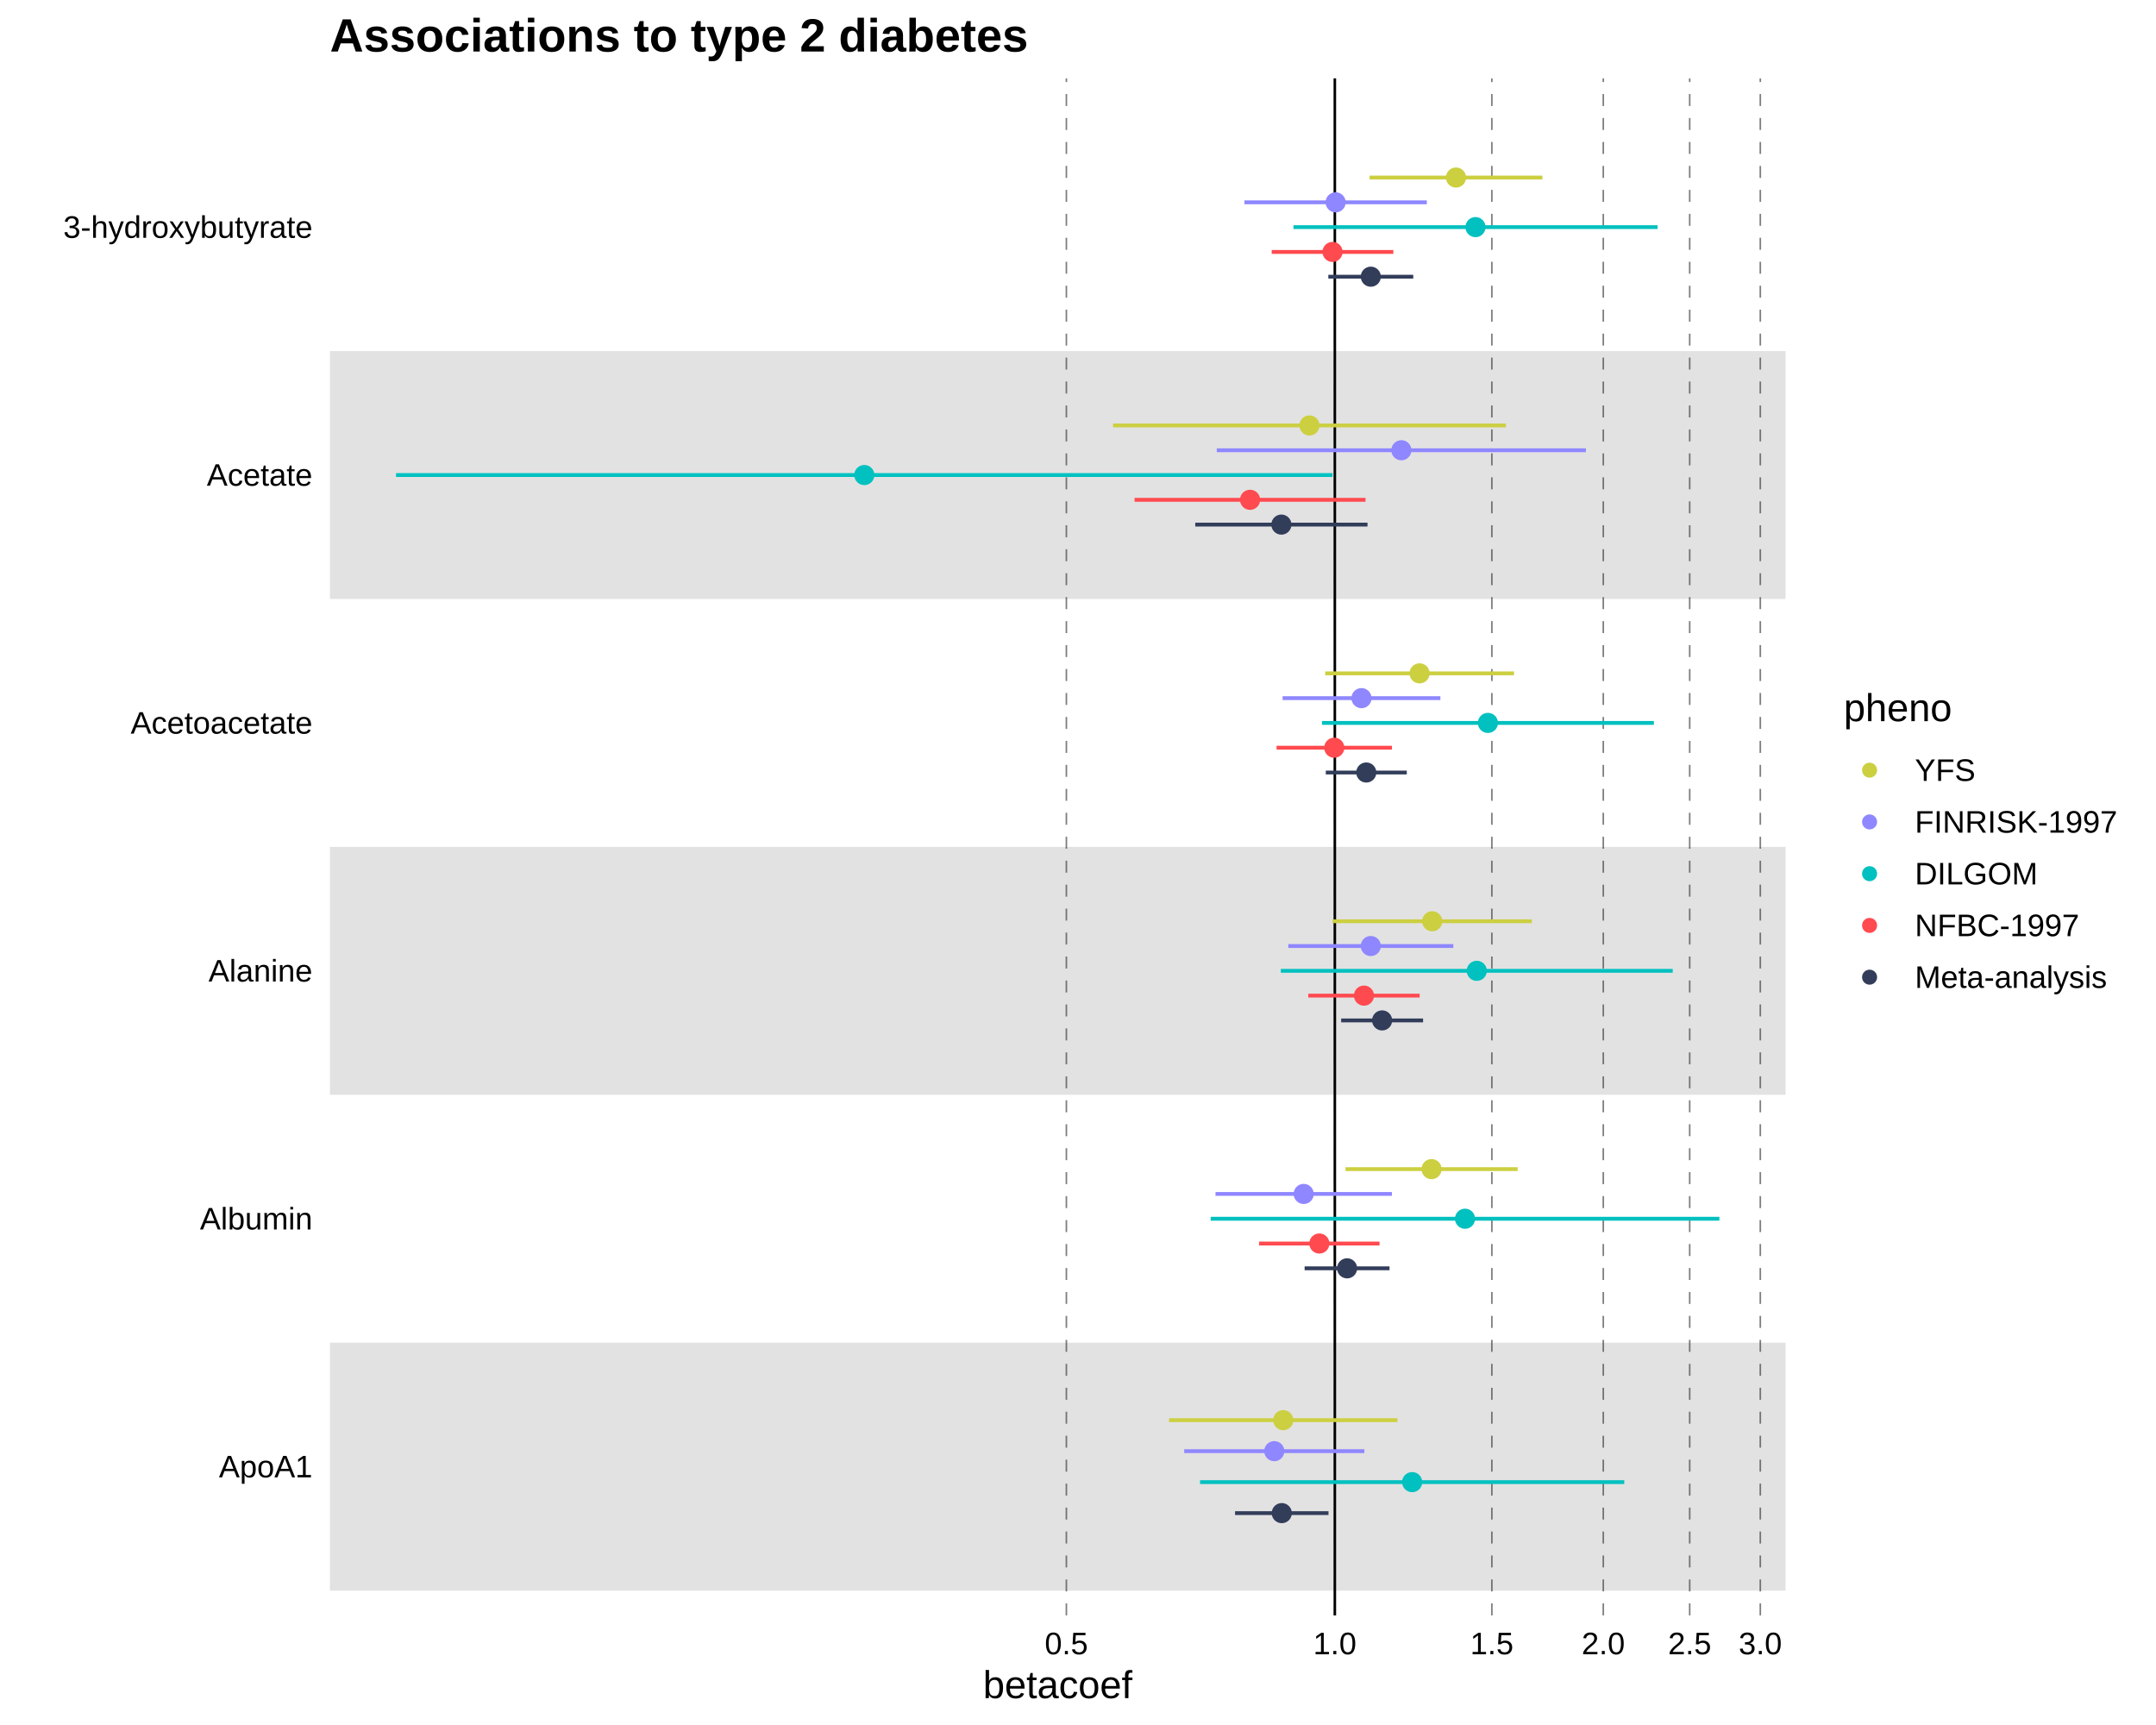
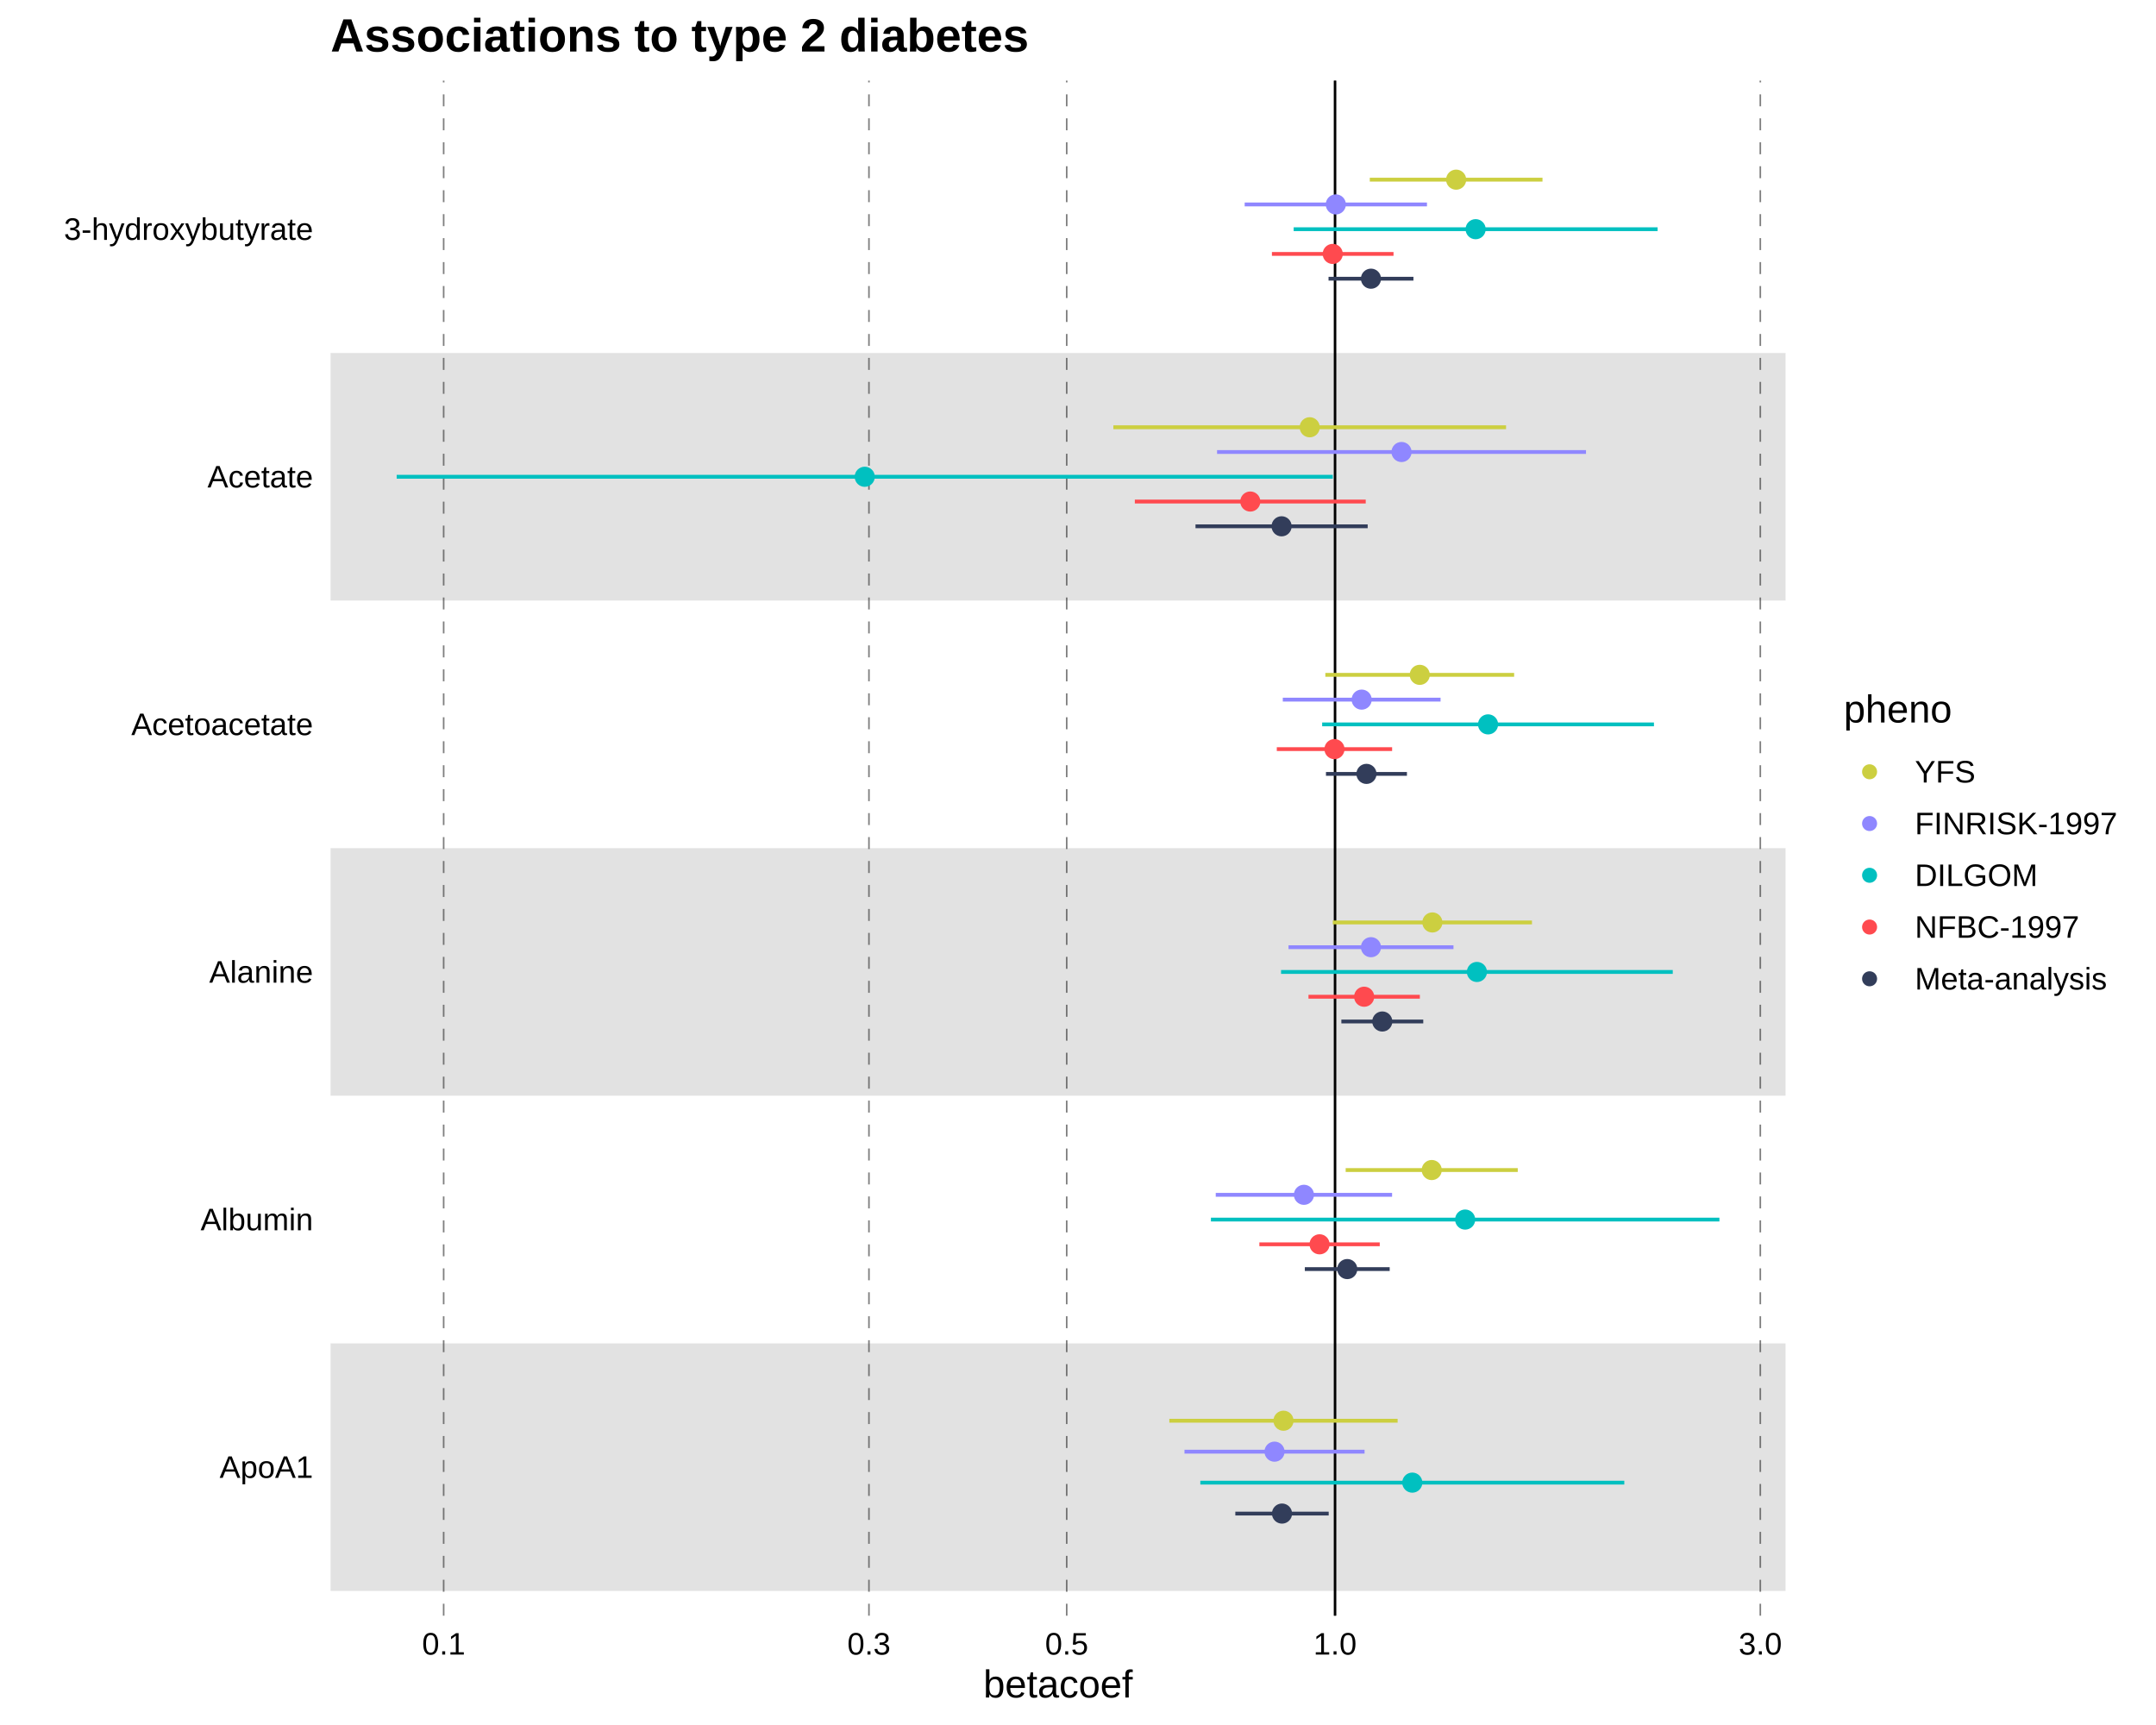
<svg xmlns="http://www.w3.org/2000/svg" viewBox="0 0 720.00 576.00">
  <defs>
    <style type="text/css">
    line, polyline, polygon, path, rect, circle {
      fill: none;
      stroke: #000000;
      stroke-linecap: round;
      stroke-linejoin: round;
      stroke-miterlimit: 10.00;
    }
  </style>
  </defs>
  <rect width="100%" height="100%" style="stroke: none; fill: #FFFFFF;" />
  <defs>
-     <clipPath id="cpMTEwLjE3fDU5Ni4yOXw1MzkuNDB8MjYuMTc=">
-       <rect x="110.17" y="26.17" width="486.12" height="513.23" />
+     <clipPath id="cpMTEwLjM5fDU5Ni4yOXw1MzkuNTF8MjYuOTI=">
+       <rect x="110.39" y="26.92" width="485.90" height="512.58" />
    </clipPath>
  </defs>
-   <rect x="110.17" y="26.17" width="486.12" height="513.23" style="stroke-width: 0.75; stroke: none;" clip-path="url(#cpMTEwLjE3fDU5Ni4yOXw1MzkuNDB8MjYuMTc=)" />
-   <polyline points="356.12,539.40 356.12,26.17 " style="stroke-width: 0.53; stroke: #7F7F7F; stroke-dasharray: 4.00,4.00; stroke-linecap: butt;" clip-path="url(#cpMTEwLjE3fDU5Ni4yOXw1MzkuNDB8MjYuMTc=)" />
-   <polyline points="445.77,539.40 445.77,26.17 " style="stroke-width: 0.53; stroke: #7F7F7F; stroke-dasharray: 4.00,4.00; stroke-linecap: butt;" clip-path="url(#cpMTEwLjE3fDU5Ni4yOXw1MzkuNDB8MjYuMTc=)" />
-   <polyline points="498.21,539.40 498.21,26.17 " style="stroke-width: 0.53; stroke: #7F7F7F; stroke-dasharray: 4.00,4.00; stroke-linecap: butt;" clip-path="url(#cpMTEwLjE3fDU5Ni4yOXw1MzkuNDB8MjYuMTc=)" />
-   <polyline points="535.42,539.40 535.42,26.17 " style="stroke-width: 0.53; stroke: #7F7F7F; stroke-dasharray: 4.00,4.00; stroke-linecap: butt;" clip-path="url(#cpMTEwLjE3fDU5Ni4yOXw1MzkuNDB8MjYuMTc=)" />
-   <polyline points="564.28,539.40 564.28,26.17 " style="stroke-width: 0.53; stroke: #7F7F7F; stroke-dasharray: 4.00,4.00; stroke-linecap: butt;" clip-path="url(#cpMTEwLjE3fDU5Ni4yOXw1MzkuNDB8MjYuMTc=)" />
-   <polyline points="587.86,539.40 587.86,26.17 " style="stroke-width: 0.53; stroke: #7F7F7F; stroke-dasharray: 4.00,4.00; stroke-linecap: butt;" clip-path="url(#cpMTEwLjE3fDU5Ni4yOXw1MzkuNDB8MjYuMTc=)" />
-   <rect x="110.17" y="448.34" width="486.12" height="82.78" style="stroke-width: nan; stroke: none; stroke-linecap: butt; fill: #222222; fill-opacity: 0.13;" clip-path="url(#cpMTEwLjE3fDU5Ni4yOXw1MzkuNDB8MjYuMTc=)" />
-   <rect x="110.17" y="365.56" width="486.12" height="82.78" style="stroke-width: nan; stroke: none; stroke-linecap: butt;" clip-path="url(#cpMTEwLjE3fDU5Ni4yOXw1MzkuNDB8MjYuMTc=)" />
-   <rect x="110.17" y="282.78" width="486.12" height="82.78" style="stroke-width: nan; stroke: none; stroke-linecap: butt; fill: #222222; fill-opacity: 0.13;" clip-path="url(#cpMTEwLjE3fDU5Ni4yOXw1MzkuNDB8MjYuMTc=)" />
-   <rect x="110.17" y="200.00" width="486.12" height="82.78" style="stroke-width: nan; stroke: none; stroke-linecap: butt;" clip-path="url(#cpMTEwLjE3fDU5Ni4yOXw1MzkuNDB8MjYuMTc=)" />
-   <rect x="110.17" y="117.23" width="486.12" height="82.78" style="stroke-width: nan; stroke: none; stroke-linecap: butt; fill: #222222; fill-opacity: 0.13;" clip-path="url(#cpMTEwLjE3fDU5Ni4yOXw1MzkuNDB8MjYuMTc=)" />
-   <rect x="110.17" y="34.45" width="486.12" height="82.78" style="stroke-width: nan; stroke: none; stroke-linecap: butt;" clip-path="url(#cpMTEwLjE3fDU5Ni4yOXw1MzkuNDB8MjYuMTc=)" />
-   <line x1="445.77" y1="539.40" x2="445.77" y2="26.17" style="stroke-width: 0.85; stroke-linecap: butt;" clip-path="url(#cpMTEwLjE3fDU5Ni4yOXw1MzkuNDB8MjYuMTc=)" />
-   <line x1="390.40" y1="474.21" x2="466.68" y2="474.21" style="stroke-width: 1.28; stroke: #CCCF40; stroke-linecap: butt;" clip-path="url(#cpMTEwLjE3fDU5Ni4yOXw1MzkuNDB8MjYuMTc=)" />
-   <line x1="395.47" y1="484.56" x2="455.64" y2="484.56" style="stroke-width: 1.28; stroke: #8F87FF; stroke-linecap: butt;" clip-path="url(#cpMTEwLjE3fDU5Ni4yOXw1MzkuNDB8MjYuMTc=)" />
-   <line x1="400.76" y1="494.90" x2="542.42" y2="494.90" style="stroke-width: 1.28; stroke: #00C0C0; stroke-linecap: butt;" clip-path="url(#cpMTEwLjE3fDU5Ni4yOXw1MzkuNDB8MjYuMTc=)" />
-   <line x1="412.45" y1="505.25" x2="443.65" y2="505.25" style="stroke-width: 1.28; stroke: #323D5A; stroke-linecap: butt;" clip-path="url(#cpMTEwLjE3fDU5Ni4yOXw1MzkuNDB8MjYuMTc=)" />
-   <line x1="449.32" y1="390.39" x2="506.82" y2="390.39" style="stroke-width: 1.28; stroke: #CCCF40; stroke-linecap: butt;" clip-path="url(#cpMTEwLjE3fDU5Ni4yOXw1MzkuNDB8MjYuMTc=)" />
-   <line x1="405.92" y1="398.67" x2="464.83" y2="398.67" style="stroke-width: 1.28; stroke: #8F87FF; stroke-linecap: butt;" clip-path="url(#cpMTEwLjE3fDU5Ni4yOXw1MzkuNDB8MjYuMTc=)" />
-   <line x1="404.30" y1="406.95" x2="574.19" y2="406.95" style="stroke-width: 1.28; stroke: #00C0C0; stroke-linecap: butt;" clip-path="url(#cpMTEwLjE3fDU5Ni4yOXw1MzkuNDB8MjYuMTc=)" />
-   <line x1="420.49" y1="415.23" x2="460.70" y2="415.23" style="stroke-width: 1.28; stroke: #FF4A4F; stroke-linecap: butt;" clip-path="url(#cpMTEwLjE3fDU5Ni4yOXw1MzkuNDB8MjYuMTc=)" />
-   <line x1="435.68" y1="423.51" x2="464.03" y2="423.51" style="stroke-width: 1.28; stroke: #323D5A; stroke-linecap: butt;" clip-path="url(#cpMTEwLjE3fDU5Ni4yOXw1MzkuNDB8MjYuMTc=)" />
-   <line x1="445.02" y1="307.62" x2="511.56" y2="307.62" style="stroke-width: 1.28; stroke: #CCCF40; stroke-linecap: butt;" clip-path="url(#cpMTEwLjE3fDU5Ni4yOXw1MzkuNDB8MjYuMTc=)" />
-   <line x1="430.22" y1="315.89" x2="485.34" y2="315.89" style="stroke-width: 1.28; stroke: #8F87FF; stroke-linecap: butt;" clip-path="url(#cpMTEwLjE3fDU5Ni4yOXw1MzkuNDB8MjYuMTc=)" />
-   <line x1="427.73" y1="324.17" x2="558.61" y2="324.17" style="stroke-width: 1.28; stroke: #00C0C0; stroke-linecap: butt;" clip-path="url(#cpMTEwLjE3fDU5Ni4yOXw1MzkuNDB8MjYuMTc=)" />
-   <line x1="436.90" y1="332.45" x2="474.10" y2="332.45" style="stroke-width: 1.28; stroke: #FF4A4F; stroke-linecap: butt;" clip-path="url(#cpMTEwLjE3fDU5Ni4yOXw1MzkuNDB8MjYuMTc=)" />
-   <line x1="447.88" y1="340.73" x2="475.24" y2="340.73" style="stroke-width: 1.28; stroke: #323D5A; stroke-linecap: butt;" clip-path="url(#cpMTEwLjE3fDU5Ni4yOXw1MzkuNDB8MjYuMTc=)" />
-   <line x1="442.54" y1="224.84" x2="505.61" y2="224.84" style="stroke-width: 1.28; stroke: #CCCF40; stroke-linecap: butt;" clip-path="url(#cpMTEwLjE3fDU5Ni4yOXw1MzkuNDB8MjYuMTc=)" />
-   <line x1="428.32" y1="233.12" x2="481.02" y2="233.12" style="stroke-width: 1.28; stroke: #8F87FF; stroke-linecap: butt;" clip-path="url(#cpMTEwLjE3fDU5Ni4yOXw1MzkuNDB8MjYuMTc=)" />
-   <line x1="441.47" y1="241.39" x2="552.32" y2="241.39" style="stroke-width: 1.28; stroke: #00C0C0; stroke-linecap: butt;" clip-path="url(#cpMTEwLjE3fDU5Ni4yOXw1MzkuNDB8MjYuMTc=)" />
-   <line x1="426.32" y1="249.67" x2="464.84" y2="249.67" style="stroke-width: 1.28; stroke: #FF4A4F; stroke-linecap: butt;" clip-path="url(#cpMTEwLjE3fDU5Ni4yOXw1MzkuNDB8MjYuMTc=)" />
-   <line x1="442.75" y1="257.95" x2="469.80" y2="257.95" style="stroke-width: 1.28; stroke: #323D5A; stroke-linecap: butt;" clip-path="url(#cpMTEwLjE3fDU5Ni4yOXw1MzkuNDB8MjYuMTc=)" />
-   <line x1="371.70" y1="142.06" x2="502.90" y2="142.06" style="stroke-width: 1.28; stroke: #CCCF40; stroke-linecap: butt;" clip-path="url(#cpMTEwLjE3fDU5Ni4yOXw1MzkuNDB8MjYuMTc=)" />
-   <line x1="406.35" y1="150.34" x2="529.62" y2="150.34" style="stroke-width: 1.28; stroke: #8F87FF; stroke-linecap: butt;" clip-path="url(#cpMTEwLjE3fDU5Ni4yOXw1MzkuNDB8MjYuMTc=)" />
-   <line x1="132.26" y1="158.62" x2="445.01" y2="158.62" style="stroke-width: 1.28; stroke: #00C0C0; stroke-linecap: butt;" clip-path="url(#cpMTEwLjE3fDU5Ni4yOXw1MzkuNDB8MjYuMTc=)" />
-   <line x1="378.89" y1="166.89" x2="456.02" y2="166.89" style="stroke-width: 1.28; stroke: #FF4A4F; stroke-linecap: butt;" clip-path="url(#cpMTEwLjE3fDU5Ni4yOXw1MzkuNDB8MjYuMTc=)" />
-   <line x1="399.16" y1="175.17" x2="456.68" y2="175.17" style="stroke-width: 1.28; stroke: #323D5A; stroke-linecap: butt;" clip-path="url(#cpMTEwLjE3fDU5Ni4yOXw1MzkuNDB8MjYuMTc=)" />
-   <line x1="457.37" y1="59.28" x2="515.09" y2="59.28" style="stroke-width: 1.28; stroke: #CCCF40; stroke-linecap: butt;" clip-path="url(#cpMTEwLjE3fDU5Ni4yOXw1MzkuNDB8MjYuMTc=)" />
-   <line x1="415.58" y1="67.56" x2="476.49" y2="67.56" style="stroke-width: 1.28; stroke: #8F87FF; stroke-linecap: butt;" clip-path="url(#cpMTEwLjE3fDU5Ni4yOXw1MzkuNDB8MjYuMTc=)" />
-   <line x1="431.95" y1="75.84" x2="553.54" y2="75.84" style="stroke-width: 1.28; stroke: #00C0C0; stroke-linecap: butt;" clip-path="url(#cpMTEwLjE3fDU5Ni4yOXw1MzkuNDB8MjYuMTc=)" />
-   <line x1="424.69" y1="84.12" x2="465.31" y2="84.12" style="stroke-width: 1.28; stroke: #FF4A4F; stroke-linecap: butt;" clip-path="url(#cpMTEwLjE3fDU5Ni4yOXw1MzkuNDB8MjYuMTc=)" />
-   <line x1="443.60" y1="92.39" x2="471.96" y2="92.39" style="stroke-width: 1.28; stroke: #323D5A; stroke-linecap: butt;" clip-path="url(#cpMTEwLjE3fDU5Ni4yOXw1MzkuNDB8MjYuMTc=)" />
-   <circle cx="428.54" cy="474.21" r="1.99pt" style="stroke-width: 1.42; stroke: #CCCF40; fill: #CCCF40;" clip-path="url(#cpMTEwLjE3fDU5Ni4yOXw1MzkuNDB8MjYuMTc=)" />
-   <circle cx="425.55" cy="484.56" r="1.99pt" style="stroke-width: 1.42; stroke: #8F87FF; fill: #8F87FF;" clip-path="url(#cpMTEwLjE3fDU5Ni4yOXw1MzkuNDB8MjYuMTc=)" />
-   <circle cx="471.59" cy="494.90" r="1.99pt" style="stroke-width: 1.42; stroke: #00C0C0; fill: #00C0C0;" clip-path="url(#cpMTEwLjE3fDU5Ni4yOXw1MzkuNDB8MjYuMTc=)" />
-   <circle cx="428.05" cy="505.25" r="1.99pt" style="stroke-width: 1.42; stroke: #323D5A; fill: #323D5A;" clip-path="url(#cpMTEwLjE3fDU5Ni4yOXw1MzkuNDB8MjYuMTc=)" />
-   <circle cx="478.07" cy="390.39" r="1.99pt" style="stroke-width: 1.42; stroke: #CCCF40; fill: #CCCF40;" clip-path="url(#cpMTEwLjE3fDU5Ni4yOXw1MzkuNDB8MjYuMTc=)" />
-   <circle cx="435.37" cy="398.67" r="1.99pt" style="stroke-width: 1.42; stroke: #8F87FF; fill: #8F87FF;" clip-path="url(#cpMTEwLjE3fDU5Ni4yOXw1MzkuNDB8MjYuMTc=)" />
-   <circle cx="489.25" cy="406.95" r="1.99pt" style="stroke-width: 1.42; stroke: #00C0C0; fill: #00C0C0;" clip-path="url(#cpMTEwLjE3fDU5Ni4yOXw1MzkuNDB8MjYuMTc=)" />
-   <circle cx="440.60" cy="415.23" r="1.99pt" style="stroke-width: 1.42; stroke: #FF4A4F; fill: #FF4A4F;" clip-path="url(#cpMTEwLjE3fDU5Ni4yOXw1MzkuNDB8MjYuMTc=)" />
-   <circle cx="449.86" cy="423.51" r="1.99pt" style="stroke-width: 1.42; stroke: #323D5A; fill: #323D5A;" clip-path="url(#cpMTEwLjE3fDU5Ni4yOXw1MzkuNDB8MjYuMTc=)" />
-   <circle cx="478.29" cy="307.62" r="1.99pt" style="stroke-width: 1.42; stroke: #CCCF40; fill: #CCCF40;" clip-path="url(#cpMTEwLjE3fDU5Ni4yOXw1MzkuNDB8MjYuMTc=)" />
-   <circle cx="457.78" cy="315.89" r="1.99pt" style="stroke-width: 1.42; stroke: #8F87FF; fill: #8F87FF;" clip-path="url(#cpMTEwLjE3fDU5Ni4yOXw1MzkuNDB8MjYuMTc=)" />
-   <circle cx="493.17" cy="324.17" r="1.99pt" style="stroke-width: 1.42; stroke: #00C0C0; fill: #00C0C0;" clip-path="url(#cpMTEwLjE3fDU5Ni4yOXw1MzkuNDB8MjYuMTc=)" />
-   <circle cx="455.50" cy="332.45" r="1.99pt" style="stroke-width: 1.42; stroke: #FF4A4F; fill: #FF4A4F;" clip-path="url(#cpMTEwLjE3fDU5Ni4yOXw1MzkuNDB8MjYuMTc=)" />
-   <circle cx="461.56" cy="340.73" r="1.99pt" style="stroke-width: 1.42; stroke: #323D5A; fill: #323D5A;" clip-path="url(#cpMTEwLjE3fDU5Ni4yOXw1MzkuNDB8MjYuMTc=)" />
-   <circle cx="474.07" cy="224.84" r="1.99pt" style="stroke-width: 1.42; stroke: #CCCF40; fill: #CCCF40;" clip-path="url(#cpMTEwLjE3fDU5Ni4yOXw1MzkuNDB8MjYuMTc=)" />
-   <circle cx="454.67" cy="233.12" r="1.99pt" style="stroke-width: 1.42; stroke: #8F87FF; fill: #8F87FF;" clip-path="url(#cpMTEwLjE3fDU5Ni4yOXw1MzkuNDB8MjYuMTc=)" />
-   <circle cx="496.89" cy="241.39" r="1.99pt" style="stroke-width: 1.42; stroke: #00C0C0; fill: #00C0C0;" clip-path="url(#cpMTEwLjE3fDU5Ni4yOXw1MzkuNDB8MjYuMTc=)" />
-   <circle cx="445.58" cy="249.67" r="1.99pt" style="stroke-width: 1.42; stroke: #FF4A4F; fill: #FF4A4F;" clip-path="url(#cpMTEwLjE3fDU5Ni4yOXw1MzkuNDB8MjYuMTc=)" />
-   <circle cx="456.27" cy="257.95" r="1.99pt" style="stroke-width: 1.42; stroke: #323D5A; fill: #323D5A;" clip-path="url(#cpMTEwLjE3fDU5Ni4yOXw1MzkuNDB8MjYuMTc=)" />
-   <circle cx="437.30" cy="142.06" r="1.99pt" style="stroke-width: 1.42; stroke: #CCCF40; fill: #CCCF40;" clip-path="url(#cpMTEwLjE3fDU5Ni4yOXw1MzkuNDB8MjYuMTc=)" />
-   <circle cx="467.99" cy="150.34" r="1.99pt" style="stroke-width: 1.42; stroke: #8F87FF; fill: #8F87FF;" clip-path="url(#cpMTEwLjE3fDU5Ni4yOXw1MzkuNDB8MjYuMTc=)" />
-   <circle cx="288.64" cy="158.62" r="1.99pt" style="stroke-width: 1.42; stroke: #00C0C0; fill: #00C0C0;" clip-path="url(#cpMTEwLjE3fDU5Ni4yOXw1MzkuNDB8MjYuMTc=)" />
-   <circle cx="417.46" cy="166.89" r="1.99pt" style="stroke-width: 1.42; stroke: #FF4A4F; fill: #FF4A4F;" clip-path="url(#cpMTEwLjE3fDU5Ni4yOXw1MzkuNDB8MjYuMTc=)" />
-   <circle cx="427.92" cy="175.17" r="1.99pt" style="stroke-width: 1.42; stroke: #323D5A; fill: #323D5A;" clip-path="url(#cpMTEwLjE3fDU5Ni4yOXw1MzkuNDB8MjYuMTc=)" />
-   <circle cx="486.23" cy="59.28" r="1.99pt" style="stroke-width: 1.42; stroke: #CCCF40; fill: #CCCF40;" clip-path="url(#cpMTEwLjE3fDU5Ni4yOXw1MzkuNDB8MjYuMTc=)" />
-   <circle cx="446.03" cy="67.56" r="1.99pt" style="stroke-width: 1.42; stroke: #8F87FF; fill: #8F87FF;" clip-path="url(#cpMTEwLjE3fDU5Ni4yOXw1MzkuNDB8MjYuMTc=)" />
-   <circle cx="492.74" cy="75.84" r="1.99pt" style="stroke-width: 1.42; stroke: #00C0C0; fill: #00C0C0;" clip-path="url(#cpMTEwLjE3fDU5Ni4yOXw1MzkuNDB8MjYuMTc=)" />
-   <circle cx="445.00" cy="84.12" r="1.99pt" style="stroke-width: 1.42; stroke: #FF4A4F; fill: #FF4A4F;" clip-path="url(#cpMTEwLjE3fDU5Ni4yOXw1MzkuNDB8MjYuMTc=)" />
-   <circle cx="457.78" cy="92.39" r="1.99pt" style="stroke-width: 1.42; stroke: #323D5A; fill: #323D5A;" clip-path="url(#cpMTEwLjE3fDU5Ni4yOXw1MzkuNDB8MjYuMTc=)" />
+   <rect x="110.39" y="26.92" width="485.90" height="512.58" style="stroke-width: 0.75; stroke: none;" clip-path="url(#cpMTEwLjM5fDU5Ni4yOXw1MzkuNTF8MjYuOTI=)" />
+   <polyline points="148.16,539.51 148.16,26.92 " style="stroke-width: 0.53; stroke: #7F7F7F; stroke-dasharray: 4.00,4.00; stroke-linecap: butt;" clip-path="url(#cpMTEwLjM5fDU5Ni4yOXw1MzkuNTF8MjYuOTI=)" />
+   <polyline points="290.19,539.51 290.19,26.92 " style="stroke-width: 0.53; stroke: #7F7F7F; stroke-dasharray: 4.00,4.00; stroke-linecap: butt;" clip-path="url(#cpMTEwLjM5fDU5Ni4yOXw1MzkuNTF8MjYuOTI=)" />
+   <polyline points="356.23,539.51 356.23,26.92 " style="stroke-width: 0.53; stroke: #7F7F7F; stroke-dasharray: 4.00,4.00; stroke-linecap: butt;" clip-path="url(#cpMTEwLjM5fDU5Ni4yOXw1MzkuNTF8MjYuOTI=)" />
+   <polyline points="445.84,539.51 445.84,26.92 " style="stroke-width: 0.53; stroke: #7F7F7F; stroke-dasharray: 4.00,4.00; stroke-linecap: butt;" clip-path="url(#cpMTEwLjM5fDU5Ni4yOXw1MzkuNTF8MjYuOTI=)" />
+   <polyline points="587.86,539.51 587.86,26.92 " style="stroke-width: 0.53; stroke: #7F7F7F; stroke-dasharray: 4.00,4.00; stroke-linecap: butt;" clip-path="url(#cpMTEwLjM5fDU5Ni4yOXw1MzkuNTF8MjYuOTI=)" />
+   <rect x="110.39" y="448.56" width="485.90" height="82.67" style="stroke-width: nan; stroke: none; stroke-linecap: square; stroke-linejoin: miter; fill: #222222; fill-opacity: 0.13;" clip-path="url(#cpMTEwLjM5fDU5Ni4yOXw1MzkuNTF8MjYuOTI=)" />
+   <rect x="110.39" y="365.89" width="485.90" height="82.67" style="stroke-width: nan; stroke: none; stroke-linecap: square; stroke-linejoin: miter;" clip-path="url(#cpMTEwLjM5fDU5Ni4yOXw1MzkuNTF8MjYuOTI=)" />
+   <rect x="110.39" y="283.21" width="485.90" height="82.67" style="stroke-width: nan; stroke: none; stroke-linecap: square; stroke-linejoin: miter; fill: #222222; fill-opacity: 0.13;" clip-path="url(#cpMTEwLjM5fDU5Ni4yOXw1MzkuNTF8MjYuOTI=)" />
+   <rect x="110.39" y="200.54" width="485.90" height="82.67" style="stroke-width: nan; stroke: none; stroke-linecap: square; stroke-linejoin: miter;" clip-path="url(#cpMTEwLjM5fDU5Ni4yOXw1MzkuNTF8MjYuOTI=)" />
+   <rect x="110.39" y="117.86" width="485.90" height="82.67" style="stroke-width: nan; stroke: none; stroke-linecap: square; stroke-linejoin: miter; fill: #222222; fill-opacity: 0.13;" clip-path="url(#cpMTEwLjM5fDU5Ni4yOXw1MzkuNTF8MjYuOTI=)" />
+   <rect x="110.39" y="35.19" width="485.90" height="82.67" style="stroke-width: nan; stroke: none; stroke-linecap: square; stroke-linejoin: miter;" clip-path="url(#cpMTEwLjM5fDU5Ni4yOXw1MzkuNTF8MjYuOTI=)" />
+   <line x1="445.84" y1="539.51" x2="445.84" y2="26.92" style="stroke-width: 0.85; stroke-linecap: butt;" clip-path="url(#cpMTEwLjM5fDU5Ni4yOXw1MzkuNTF8MjYuOTI=)" />
+   <line x1="390.50" y1="474.40" x2="466.74" y2="474.40" style="stroke-width: 1.28; stroke: #CCCF40; stroke-linecap: butt;" clip-path="url(#cpMTEwLjM5fDU5Ni4yOXw1MzkuNTF8MjYuOTI=)" />
+   <line x1="395.56" y1="484.73" x2="455.70" y2="484.73" style="stroke-width: 1.28; stroke: #8F87FF; stroke-linecap: butt;" clip-path="url(#cpMTEwLjM5fDU5Ni4yOXw1MzkuNTF8MjYuOTI=)" />
+   <line x1="400.85" y1="495.07" x2="542.44" y2="495.07" style="stroke-width: 1.28; stroke: #00C0C0; stroke-linecap: butt;" clip-path="url(#cpMTEwLjM5fDU5Ni4yOXw1MzkuNTF8MjYuOTI=)" />
+   <line x1="412.54" y1="505.40" x2="443.72" y2="505.40" style="stroke-width: 1.28; stroke: #323D5A; stroke-linecap: butt;" clip-path="url(#cpMTEwLjM5fDU5Ni4yOXw1MzkuNTF8MjYuOTI=)" />
+   <line x1="449.39" y1="390.69" x2="506.86" y2="390.69" style="stroke-width: 1.28; stroke: #CCCF40; stroke-linecap: butt;" clip-path="url(#cpMTEwLjM5fDU5Ni4yOXw1MzkuNTF8MjYuOTI=)" />
+   <line x1="406.00" y1="398.96" x2="464.89" y2="398.96" style="stroke-width: 1.28; stroke: #8F87FF; stroke-linecap: butt;" clip-path="url(#cpMTEwLjM5fDU5Ni4yOXw1MzkuNTF8MjYuOTI=)" />
+   <line x1="404.39" y1="407.23" x2="574.20" y2="407.23" style="stroke-width: 1.28; stroke: #00C0C0; stroke-linecap: butt;" clip-path="url(#cpMTEwLjM5fDU5Ni4yOXw1MzkuNTF8MjYuOTI=)" />
+   <line x1="420.57" y1="415.49" x2="460.77" y2="415.49" style="stroke-width: 1.28; stroke: #FF4A4F; stroke-linecap: butt;" clip-path="url(#cpMTEwLjM5fDU5Ni4yOXw1MzkuNTF8MjYuOTI=)" />
+   <line x1="435.75" y1="423.76" x2="464.09" y2="423.76" style="stroke-width: 1.28; stroke: #323D5A; stroke-linecap: butt;" clip-path="url(#cpMTEwLjM5fDU5Ni4yOXw1MzkuNTF8MjYuOTI=)" />
+   <line x1="445.08" y1="308.02" x2="511.60" y2="308.02" style="stroke-width: 1.28; stroke: #CCCF40; stroke-linecap: butt;" clip-path="url(#cpMTEwLjM5fDU5Ni4yOXw1MzkuNTF8MjYuOTI=)" />
+   <line x1="430.30" y1="316.28" x2="485.39" y2="316.28" style="stroke-width: 1.28; stroke: #8F87FF; stroke-linecap: butt;" clip-path="url(#cpMTEwLjM5fDU5Ni4yOXw1MzkuNTF8MjYuOTI=)" />
+   <line x1="427.81" y1="324.55" x2="558.62" y2="324.55" style="stroke-width: 1.28; stroke: #00C0C0; stroke-linecap: butt;" clip-path="url(#cpMTEwLjM5fDU5Ni4yOXw1MzkuNTF8MjYuOTI=)" />
+   <line x1="436.97" y1="332.82" x2="474.16" y2="332.82" style="stroke-width: 1.28; stroke: #FF4A4F; stroke-linecap: butt;" clip-path="url(#cpMTEwLjM5fDU5Ni4yOXw1MzkuNTF8MjYuOTI=)" />
+   <line x1="447.95" y1="341.09" x2="475.30" y2="341.09" style="stroke-width: 1.28; stroke: #323D5A; stroke-linecap: butt;" clip-path="url(#cpMTEwLjM5fDU5Ni4yOXw1MzkuNTF8MjYuOTI=)" />
+   <line x1="442.60" y1="225.34" x2="505.65" y2="225.34" style="stroke-width: 1.28; stroke: #CCCF40; stroke-linecap: butt;" clip-path="url(#cpMTEwLjM5fDU5Ni4yOXw1MzkuNTF8MjYuOTI=)" />
+   <line x1="428.39" y1="233.61" x2="481.08" y2="233.61" style="stroke-width: 1.28; stroke: #8F87FF; stroke-linecap: butt;" clip-path="url(#cpMTEwLjM5fDU5Ni4yOXw1MzkuNTF8MjYuOTI=)" />
+   <line x1="441.54" y1="241.88" x2="552.34" y2="241.88" style="stroke-width: 1.28; stroke: #00C0C0; stroke-linecap: butt;" clip-path="url(#cpMTEwLjM5fDU5Ni4yOXw1MzkuNTF8MjYuOTI=)" />
+   <line x1="426.39" y1="250.14" x2="464.90" y2="250.14" style="stroke-width: 1.28; stroke: #FF4A4F; stroke-linecap: butt;" clip-path="url(#cpMTEwLjM5fDU5Ni4yOXw1MzkuNTF8MjYuOTI=)" />
+   <line x1="442.81" y1="258.41" x2="469.85" y2="258.41" style="stroke-width: 1.28; stroke: #323D5A; stroke-linecap: butt;" clip-path="url(#cpMTEwLjM5fDU5Ni4yOXw1MzkuNTF8MjYuOTI=)" />
+   <line x1="371.81" y1="142.67" x2="502.95" y2="142.67" style="stroke-width: 1.28; stroke: #CCCF40; stroke-linecap: butt;" clip-path="url(#cpMTEwLjM5fDU5Ni4yOXw1MzkuNTF8MjYuOTI=)" />
+   <line x1="406.44" y1="150.93" x2="529.65" y2="150.93" style="stroke-width: 1.28; stroke: #8F87FF; stroke-linecap: butt;" clip-path="url(#cpMTEwLjM5fDU5Ni4yOXw1MzkuNTF8MjYuOTI=)" />
+   <line x1="132.47" y1="159.20" x2="445.08" y2="159.20" style="stroke-width: 1.28; stroke: #00C0C0; stroke-linecap: butt;" clip-path="url(#cpMTEwLjM5fDU5Ni4yOXw1MzkuNTF8MjYuOTI=)" />
+   <line x1="378.98" y1="167.47" x2="456.09" y2="167.47" style="stroke-width: 1.28; stroke: #FF4A4F; stroke-linecap: butt;" clip-path="url(#cpMTEwLjM5fDU5Ni4yOXw1MzkuNTF8MjYuOTI=)" />
+   <line x1="399.24" y1="175.74" x2="456.74" y2="175.74" style="stroke-width: 1.28; stroke: #323D5A; stroke-linecap: butt;" clip-path="url(#cpMTEwLjM5fDU5Ni4yOXw1MzkuNTF8MjYuOTI=)" />
+   <line x1="457.44" y1="59.99" x2="515.12" y2="59.99" style="stroke-width: 1.28; stroke: #CCCF40; stroke-linecap: butt;" clip-path="url(#cpMTEwLjM5fDU5Ni4yOXw1MzkuNTF8MjYuOTI=)" />
+   <line x1="415.66" y1="68.26" x2="476.54" y2="68.26" style="stroke-width: 1.28; stroke: #8F87FF; stroke-linecap: butt;" clip-path="url(#cpMTEwLjM5fDU5Ni4yOXw1MzkuNTF8MjYuOTI=)" />
+   <line x1="432.02" y1="76.53" x2="553.56" y2="76.53" style="stroke-width: 1.28; stroke: #00C0C0; stroke-linecap: butt;" clip-path="url(#cpMTEwLjM5fDU5Ni4yOXw1MzkuNTF8MjYuOTI=)" />
+   <line x1="424.76" y1="84.79" x2="465.37" y2="84.79" style="stroke-width: 1.28; stroke: #FF4A4F; stroke-linecap: butt;" clip-path="url(#cpMTEwLjM5fDU5Ni4yOXw1MzkuNTF8MjYuOTI=)" />
+   <line x1="443.67" y1="93.06" x2="472.02" y2="93.06" style="stroke-width: 1.28; stroke: #323D5A; stroke-linecap: butt;" clip-path="url(#cpMTEwLjM5fDU5Ni4yOXw1MzkuNTF8MjYuOTI=)" />
+   <circle cx="428.62" cy="474.40" r="1.99pt" style="stroke-width: 1.42; stroke: #CCCF40; fill: #CCCF40;" clip-path="url(#cpMTEwLjM5fDU5Ni4yOXw1MzkuNTF8MjYuOTI=)" />
+   <circle cx="425.63" cy="484.73" r="1.99pt" style="stroke-width: 1.42; stroke: #8F87FF; fill: #8F87FF;" clip-path="url(#cpMTEwLjM5fDU5Ni4yOXw1MzkuNTF8MjYuOTI=)" />
+   <circle cx="471.64" cy="495.07" r="1.99pt" style="stroke-width: 1.42; stroke: #00C0C0; fill: #00C0C0;" clip-path="url(#cpMTEwLjM5fDU5Ni4yOXw1MzkuNTF8MjYuOTI=)" />
+   <circle cx="428.13" cy="505.40" r="1.99pt" style="stroke-width: 1.42; stroke: #323D5A; fill: #323D5A;" clip-path="url(#cpMTEwLjM5fDU5Ni4yOXw1MzkuNTF8MjYuOTI=)" />
+   <circle cx="478.13" cy="390.69" r="1.99pt" style="stroke-width: 1.42; stroke: #CCCF40; fill: #CCCF40;" clip-path="url(#cpMTEwLjM5fDU5Ni4yOXw1MzkuNTF8MjYuOTI=)" />
+   <circle cx="435.45" cy="398.96" r="1.99pt" style="stroke-width: 1.42; stroke: #8F87FF; fill: #8F87FF;" clip-path="url(#cpMTEwLjM5fDU5Ni4yOXw1MzkuNTF8MjYuOTI=)" />
+   <circle cx="489.29" cy="407.23" r="1.99pt" style="stroke-width: 1.42; stroke: #00C0C0; fill: #00C0C0;" clip-path="url(#cpMTEwLjM5fDU5Ni4yOXw1MzkuNTF8MjYuOTI=)" />
+   <circle cx="440.67" cy="415.49" r="1.99pt" style="stroke-width: 1.42; stroke: #FF4A4F; fill: #FF4A4F;" clip-path="url(#cpMTEwLjM5fDU5Ni4yOXw1MzkuNTF8MjYuOTI=)" />
+   <circle cx="449.92" cy="423.76" r="1.99pt" style="stroke-width: 1.42; stroke: #323D5A; fill: #323D5A;" clip-path="url(#cpMTEwLjM5fDU5Ni4yOXw1MzkuNTF8MjYuOTI=)" />
+   <circle cx="478.34" cy="308.02" r="1.99pt" style="stroke-width: 1.42; stroke: #CCCF40; fill: #CCCF40;" clip-path="url(#cpMTEwLjM5fDU5Ni4yOXw1MzkuNTF8MjYuOTI=)" />
+   <circle cx="457.84" cy="316.28" r="1.99pt" style="stroke-width: 1.42; stroke: #8F87FF; fill: #8F87FF;" clip-path="url(#cpMTEwLjM5fDU5Ni4yOXw1MzkuNTF8MjYuOTI=)" />
+   <circle cx="493.22" cy="324.55" r="1.99pt" style="stroke-width: 1.42; stroke: #00C0C0; fill: #00C0C0;" clip-path="url(#cpMTEwLjM5fDU5Ni4yOXw1MzkuNTF8MjYuOTI=)" />
+   <circle cx="455.56" cy="332.82" r="1.99pt" style="stroke-width: 1.42; stroke: #FF4A4F; fill: #FF4A4F;" clip-path="url(#cpMTEwLjM5fDU5Ni4yOXw1MzkuNTF8MjYuOTI=)" />
+   <circle cx="461.62" cy="341.09" r="1.99pt" style="stroke-width: 1.42; stroke: #323D5A; fill: #323D5A;" clip-path="url(#cpMTEwLjM5fDU5Ni4yOXw1MzkuNTF8MjYuOTI=)" />
+   <circle cx="474.13" cy="225.34" r="1.99pt" style="stroke-width: 1.42; stroke: #CCCF40; fill: #CCCF40;" clip-path="url(#cpMTEwLjM5fDU5Ni4yOXw1MzkuNTF8MjYuOTI=)" />
+   <circle cx="454.73" cy="233.61" r="1.99pt" style="stroke-width: 1.42; stroke: #8F87FF; fill: #8F87FF;" clip-path="url(#cpMTEwLjM5fDU5Ni4yOXw1MzkuNTF8MjYuOTI=)" />
+   <circle cx="496.94" cy="241.88" r="1.99pt" style="stroke-width: 1.42; stroke: #00C0C0; fill: #00C0C0;" clip-path="url(#cpMTEwLjM5fDU5Ni4yOXw1MzkuNTF8MjYuOTI=)" />
+   <circle cx="445.65" cy="250.14" r="1.99pt" style="stroke-width: 1.42; stroke: #FF4A4F; fill: #FF4A4F;" clip-path="url(#cpMTEwLjM5fDU5Ni4yOXw1MzkuNTF8MjYuOTI=)" />
+   <circle cx="456.33" cy="258.41" r="1.99pt" style="stroke-width: 1.42; stroke: #323D5A; fill: #323D5A;" clip-path="url(#cpMTEwLjM5fDU5Ni4yOXw1MzkuNTF8MjYuOTI=)" />
+   <circle cx="437.38" cy="142.67" r="1.99pt" style="stroke-width: 1.42; stroke: #CCCF40; fill: #CCCF40;" clip-path="url(#cpMTEwLjM5fDU5Ni4yOXw1MzkuNTF8MjYuOTI=)" />
+   <circle cx="468.04" cy="150.93" r="1.99pt" style="stroke-width: 1.42; stroke: #8F87FF; fill: #8F87FF;" clip-path="url(#cpMTEwLjM5fDU5Ni4yOXw1MzkuNTF8MjYuOTI=)" />
+   <circle cx="288.78" cy="159.20" r="1.99pt" style="stroke-width: 1.42; stroke: #00C0C0; fill: #00C0C0;" clip-path="url(#cpMTEwLjM5fDU5Ni4yOXw1MzkuNTF8MjYuOTI=)" />
+   <circle cx="417.54" cy="167.47" r="1.99pt" style="stroke-width: 1.42; stroke: #FF4A4F; fill: #FF4A4F;" clip-path="url(#cpMTEwLjM5fDU5Ni4yOXw1MzkuNTF8MjYuOTI=)" />
+   <circle cx="427.99" cy="175.74" r="1.99pt" style="stroke-width: 1.42; stroke: #323D5A; fill: #323D5A;" clip-path="url(#cpMTEwLjM5fDU5Ni4yOXw1MzkuNTF8MjYuOTI=)" />
+   <circle cx="486.28" cy="59.99" r="1.99pt" style="stroke-width: 1.42; stroke: #CCCF40; fill: #CCCF40;" clip-path="url(#cpMTEwLjM5fDU5Ni4yOXw1MzkuNTF8MjYuOTI=)" />
+   <circle cx="446.10" cy="68.26" r="1.99pt" style="stroke-width: 1.42; stroke: #8F87FF; fill: #8F87FF;" clip-path="url(#cpMTEwLjM5fDU5Ni4yOXw1MzkuNTF8MjYuOTI=)" />
+   <circle cx="492.79" cy="76.53" r="1.99pt" style="stroke-width: 1.42; stroke: #00C0C0; fill: #00C0C0;" clip-path="url(#cpMTEwLjM5fDU5Ni4yOXw1MzkuNTF8MjYuOTI=)" />
+   <circle cx="445.07" cy="84.79" r="1.99pt" style="stroke-width: 1.42; stroke: #FF4A4F; fill: #FF4A4F;" clip-path="url(#cpMTEwLjM5fDU5Ni4yOXw1MzkuNTF8MjYuOTI=)" />
+   <circle cx="457.84" cy="93.06" r="1.99pt" style="stroke-width: 1.42; stroke: #323D5A; fill: #323D5A;" clip-path="url(#cpMTEwLjM5fDU5Ni4yOXw1MzkuNTF8MjYuOTI=)" />
  <defs>
    <clipPath id="cpMC4wMHw3MjAuMDB8NTc2LjAwfDAuMDA=">
      <rect x="0.00" y="0.00" width="720.00" height="576.00" />
    </clipPath>
  </defs>
  <g clip-path="url(#cpMC4wMHw3MjAuMDB8NTc2LjAwfDAuMDA=)">
-     <text x="73.12" y="493.31" style="font-size: 10.40px; font-family: Liberation Sans;" textLength="31.22px" lengthAdjust="spacingAndGlyphs">ApoA1</text>
+     <text x="73.34" y="493.48" style="font-size: 10.40px; font-family: Liberation Sans;" textLength="31.22px" lengthAdjust="spacingAndGlyphs">ApoA1</text>
  </g>
  <g clip-path="url(#cpMC4wMHw3MjAuMDB8NTc2LjAwfDAuMDA=)">
-     <text x="66.78" y="410.53" style="font-size: 10.40px; font-family: Liberation Sans;" textLength="37.56px" lengthAdjust="spacingAndGlyphs">Albumin</text>
+     <text x="66.99" y="410.80" style="font-size: 10.40px; font-family: Liberation Sans;" textLength="37.56px" lengthAdjust="spacingAndGlyphs">Albumin</text>
  </g>
  <g clip-path="url(#cpMC4wMHw3MjAuMDB8NTc2LjAwfDAuMDA=)">
-     <text x="69.65" y="327.75" style="font-size: 10.40px; font-family: Liberation Sans;" textLength="34.69px" lengthAdjust="spacingAndGlyphs">Alanine</text>
+     <text x="69.87" y="328.13" style="font-size: 10.40px; font-family: Liberation Sans;" textLength="34.69px" lengthAdjust="spacingAndGlyphs">Alanine</text>
  </g>
  <g clip-path="url(#cpMC4wMHw3MjAuMDB8NTc2LjAwfDAuMDA=)">
-     <text x="43.64" y="244.97" style="font-size: 10.40px; font-family: Liberation Sans;" textLength="60.70px" lengthAdjust="spacingAndGlyphs">Acetoacetate</text>
+     <text x="43.85" y="245.45" style="font-size: 10.40px; font-family: Liberation Sans;" textLength="60.70px" lengthAdjust="spacingAndGlyphs">Acetoacetate</text>
  </g>
  <g clip-path="url(#cpMC4wMHw3MjAuMDB8NTc2LjAwfDAuMDA=)">
-     <text x="69.07" y="162.19" style="font-size: 10.40px; font-family: Liberation Sans;" textLength="35.27px" lengthAdjust="spacingAndGlyphs">Acetate</text>
+     <text x="69.29" y="162.78" style="font-size: 10.40px; font-family: Liberation Sans;" textLength="35.27px" lengthAdjust="spacingAndGlyphs">Acetate</text>
  </g>
  <g clip-path="url(#cpMC4wMHw3MjAuMDB8NTc2LjAwfDAuMDA=)">
-     <text x="21.14" y="79.42" style="font-size: 10.40px; font-family: Liberation Sans;" textLength="83.20px" lengthAdjust="spacingAndGlyphs">3-hydroxybutyrate</text>
+     <text x="21.35" y="80.10" style="font-size: 10.40px; font-family: Liberation Sans;" textLength="83.20px" lengthAdjust="spacingAndGlyphs">3-hydroxybutyrate</text>
  </g>
  <g clip-path="url(#cpMC4wMHw3MjAuMDB8NTc2LjAwfDAuMDA=)">
-     <text x="348.89" y="552.38" style="font-size: 10.40px; font-family: Liberation Sans;" textLength="14.45px" lengthAdjust="spacingAndGlyphs">0.5</text>
+     <text x="140.94" y="552.49" style="font-size: 10.40px; font-family: Liberation Sans;" textLength="14.45px" lengthAdjust="spacingAndGlyphs">0.1</text>
  </g>
  <g clip-path="url(#cpMC4wMHw3MjAuMDB8NTc2LjAwfDAuMDA=)">
-     <text x="438.54" y="552.38" style="font-size: 10.40px; font-family: Liberation Sans;" textLength="14.45px" lengthAdjust="spacingAndGlyphs">1.0</text>
+     <text x="282.96" y="552.49" style="font-size: 10.40px; font-family: Liberation Sans;" textLength="14.45px" lengthAdjust="spacingAndGlyphs">0.3</text>
  </g>
  <g clip-path="url(#cpMC4wMHw3MjAuMDB8NTc2LjAwfDAuMDA=)">
-     <text x="490.98" y="552.38" style="font-size: 10.40px; font-family: Liberation Sans;" textLength="14.45px" lengthAdjust="spacingAndGlyphs">1.5</text>
+     <text x="349.00" y="552.49" style="font-size: 10.40px; font-family: Liberation Sans;" textLength="14.45px" lengthAdjust="spacingAndGlyphs">0.5</text>
  </g>
  <g clip-path="url(#cpMC4wMHw3MjAuMDB8NTc2LjAwfDAuMDA=)">
-     <text x="528.19" y="552.38" style="font-size: 10.40px; font-family: Liberation Sans;" textLength="14.45px" lengthAdjust="spacingAndGlyphs">2.0</text>
+     <text x="438.61" y="552.49" style="font-size: 10.40px; font-family: Liberation Sans;" textLength="14.45px" lengthAdjust="spacingAndGlyphs">1.0</text>
  </g>
  <g clip-path="url(#cpMC4wMHw3MjAuMDB8NTc2LjAwfDAuMDA=)">
-     <text x="557.05" y="552.38" style="font-size: 10.40px; font-family: Liberation Sans;" textLength="14.45px" lengthAdjust="spacingAndGlyphs">2.5</text>
+     <text x="580.64" y="552.49" style="font-size: 10.40px; font-family: Liberation Sans;" textLength="14.45px" lengthAdjust="spacingAndGlyphs">3.0</text>
  </g>
  <g clip-path="url(#cpMC4wMHw3MjAuMDB8NTc2LjAwfDAuMDA=)">
-     <text x="580.63" y="552.38" style="font-size: 10.40px; font-family: Liberation Sans;" textLength="14.45px" lengthAdjust="spacingAndGlyphs">3.0</text>
+     <text x="328.39" y="566.82" style="font-size: 13.00px; font-family: Liberation Sans;" textLength="49.89px" lengthAdjust="spacingAndGlyphs">betacoef</text>
  </g>
  <g clip-path="url(#cpMC4wMHw3MjAuMDB8NTc2LjAwfDAuMDA=)">
-     <text x="328.28" y="567.04" style="font-size: 13.00px; font-family: Liberation Sans;" textLength="49.89px" lengthAdjust="spacingAndGlyphs">betacoef</text>
+     <text x="615.71" y="241.24" style="font-size: 13.00px; font-family: Liberation Sans;" textLength="36.17px" lengthAdjust="spacingAndGlyphs">pheno</text>
+   </g>
+   <circle cx="624.35" cy="257.71" r="1.35pt" style="stroke-width: 1.42; stroke: #CCCF40; fill: #CCCF40;" clip-path="url(#cpMC4wMHw3MjAuMDB8NTc2LjAwfDAuMDA=)" />
+   <circle cx="624.35" cy="274.99" r="1.35pt" style="stroke-width: 1.42; stroke: #8F87FF; fill: #8F87FF;" clip-path="url(#cpMC4wMHw3MjAuMDB8NTc2LjAwfDAuMDA=)" />
+   <circle cx="624.35" cy="292.27" r="1.35pt" style="stroke-width: 1.42; stroke: #00C0C0; fill: #00C0C0;" clip-path="url(#cpMC4wMHw3MjAuMDB8NTc2LjAwfDAuMDA=)" />
+   <circle cx="624.35" cy="309.55" r="1.35pt" style="stroke-width: 1.42; stroke: #FF4A4F; fill: #FF4A4F;" clip-path="url(#cpMC4wMHw3MjAuMDB8NTc2LjAwfDAuMDA=)" />
+   <circle cx="624.35" cy="326.83" r="1.35pt" style="stroke-width: 1.42; stroke: #323D5A; fill: #323D5A;" clip-path="url(#cpMC4wMHw3MjAuMDB8NTc2LjAwfDAuMDA=)" />
+   <g clip-path="url(#cpMC4wMHw3MjAuMDB8NTc2LjAwfDAuMDA=)">
+     <text x="639.47" y="261.29" style="font-size: 10.40px; font-family: Liberation Sans;" textLength="20.22px" lengthAdjust="spacingAndGlyphs">YFS</text>
  </g>
  <g clip-path="url(#cpMC4wMHw3MjAuMDB8NTc2LjAwfDAuMDA=)">
-     <text x="615.71" y="240.81" style="font-size: 13.00px; font-family: Liberation Sans;" textLength="36.17px" lengthAdjust="spacingAndGlyphs">pheno</text>
-   </g>
-   <circle cx="624.35" cy="257.17" r="1.35pt" style="stroke-width: 1.42; stroke: #CCCF40; fill: #CCCF40;" clip-path="url(#cpMC4wMHw3MjAuMDB8NTc2LjAwfDAuMDA=)" />
-   <circle cx="624.35" cy="274.45" r="1.35pt" style="stroke-width: 1.42; stroke: #8F87FF; fill: #8F87FF;" clip-path="url(#cpMC4wMHw3MjAuMDB8NTc2LjAwfDAuMDA=)" />
-   <circle cx="624.35" cy="291.73" r="1.35pt" style="stroke-width: 1.42; stroke: #00C0C0; fill: #00C0C0;" clip-path="url(#cpMC4wMHw3MjAuMDB8NTc2LjAwfDAuMDA=)" />
-   <circle cx="624.35" cy="309.01" r="1.35pt" style="stroke-width: 1.42; stroke: #FF4A4F; fill: #FF4A4F;" clip-path="url(#cpMC4wMHw3MjAuMDB8NTc2LjAwfDAuMDA=)" />
-   <circle cx="624.35" cy="326.29" r="1.35pt" style="stroke-width: 1.42; stroke: #323D5A; fill: #323D5A;" clip-path="url(#cpMC4wMHw3MjAuMDB8NTc2LjAwfDAuMDA=)" />
-   <g clip-path="url(#cpMC4wMHw3MjAuMDB8NTc2LjAwfDAuMDA=)">
-     <text x="639.47" y="260.75" style="font-size: 10.40px; font-family: Liberation Sans;" textLength="20.22px" lengthAdjust="spacingAndGlyphs">YFS</text>
+     <text x="639.47" y="278.57" style="font-size: 10.40px; font-family: Liberation Sans;" textLength="67.58px" lengthAdjust="spacingAndGlyphs">FINRISK-1997</text>
  </g>
  <g clip-path="url(#cpMC4wMHw3MjAuMDB8NTc2LjAwfDAuMDA=)">
-     <text x="639.47" y="278.03" style="font-size: 10.40px; font-family: Liberation Sans;" textLength="67.58px" lengthAdjust="spacingAndGlyphs">FINRISK-1997</text>
+     <text x="639.47" y="295.85" style="font-size: 10.40px; font-family: Liberation Sans;" textLength="40.98px" lengthAdjust="spacingAndGlyphs">DILGOM</text>
  </g>
  <g clip-path="url(#cpMC4wMHw3MjAuMDB8NTc2LjAwfDAuMDA=)">
-     <text x="639.47" y="295.31" style="font-size: 10.40px; font-family: Liberation Sans;" textLength="40.98px" lengthAdjust="spacingAndGlyphs">DILGOM</text>
+     <text x="639.47" y="313.13" style="font-size: 10.40px; font-family: Liberation Sans;" textLength="54.86px" lengthAdjust="spacingAndGlyphs">NFBC-1997</text>
  </g>
  <g clip-path="url(#cpMC4wMHw3MjAuMDB8NTc2LjAwfDAuMDA=)">
-     <text x="639.47" y="312.59" style="font-size: 10.40px; font-family: Liberation Sans;" textLength="54.86px" lengthAdjust="spacingAndGlyphs">NFBC-1997</text>
+     <text x="639.47" y="330.41" style="font-size: 10.40px; font-family: Liberation Sans;" textLength="64.14px" lengthAdjust="spacingAndGlyphs">Meta-analysis</text>
  </g>
  <g clip-path="url(#cpMC4wMHw3MjAuMDB8NTc2LjAwfDAuMDA=)">
-     <text x="639.47" y="329.87" style="font-size: 10.40px; font-family: Liberation Sans;" textLength="64.14px" lengthAdjust="spacingAndGlyphs">Meta-analysis</text>
-   </g>
-   <g clip-path="url(#cpMC4wMHw3MjAuMDB8NTc2LjAwfDAuMDA=)">
-     <text x="110.17" y="17.21" style="font-size: 15.60px; font-weight: bold; font-family: Liberation Sans;" textLength="233.09px" lengthAdjust="spacingAndGlyphs">Associations to type 2 diabetes</text>
+     <text x="110.39" y="17.21" style="font-size: 15.60px; font-weight: bold; font-family: Liberation Sans;" textLength="233.09px" lengthAdjust="spacingAndGlyphs">Associations to type 2 diabetes</text>
  </g>
</svg>
